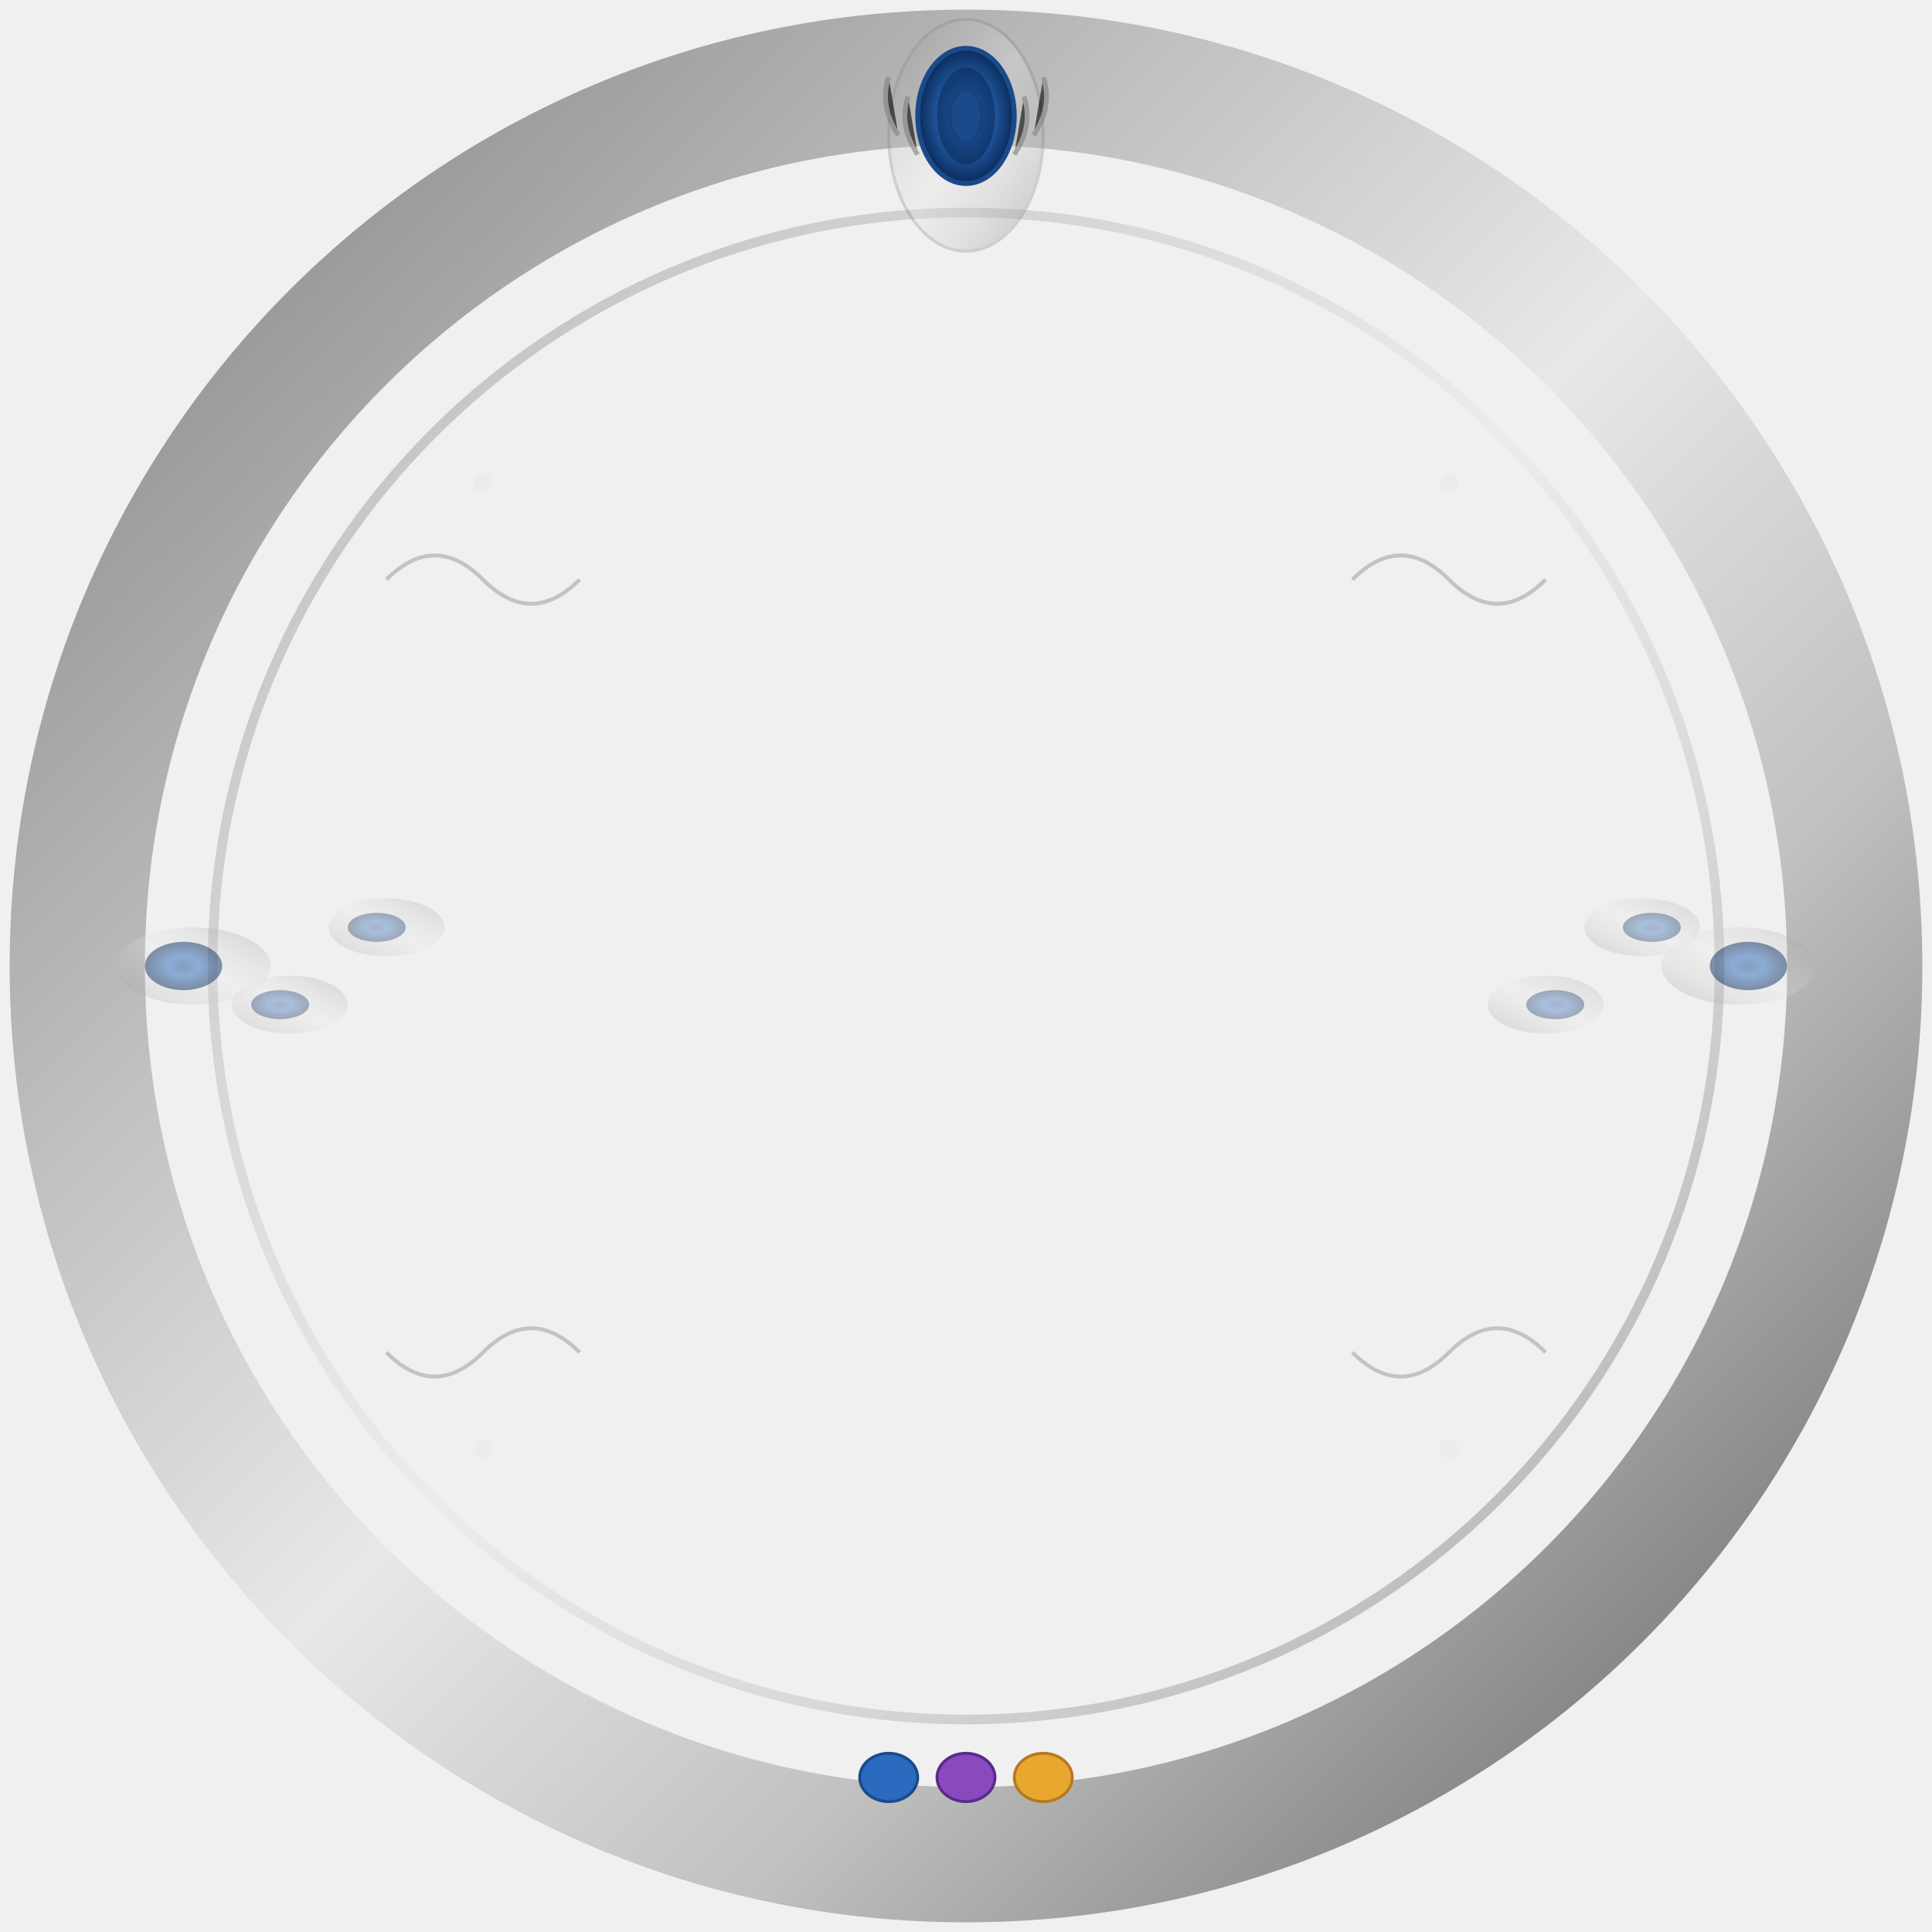
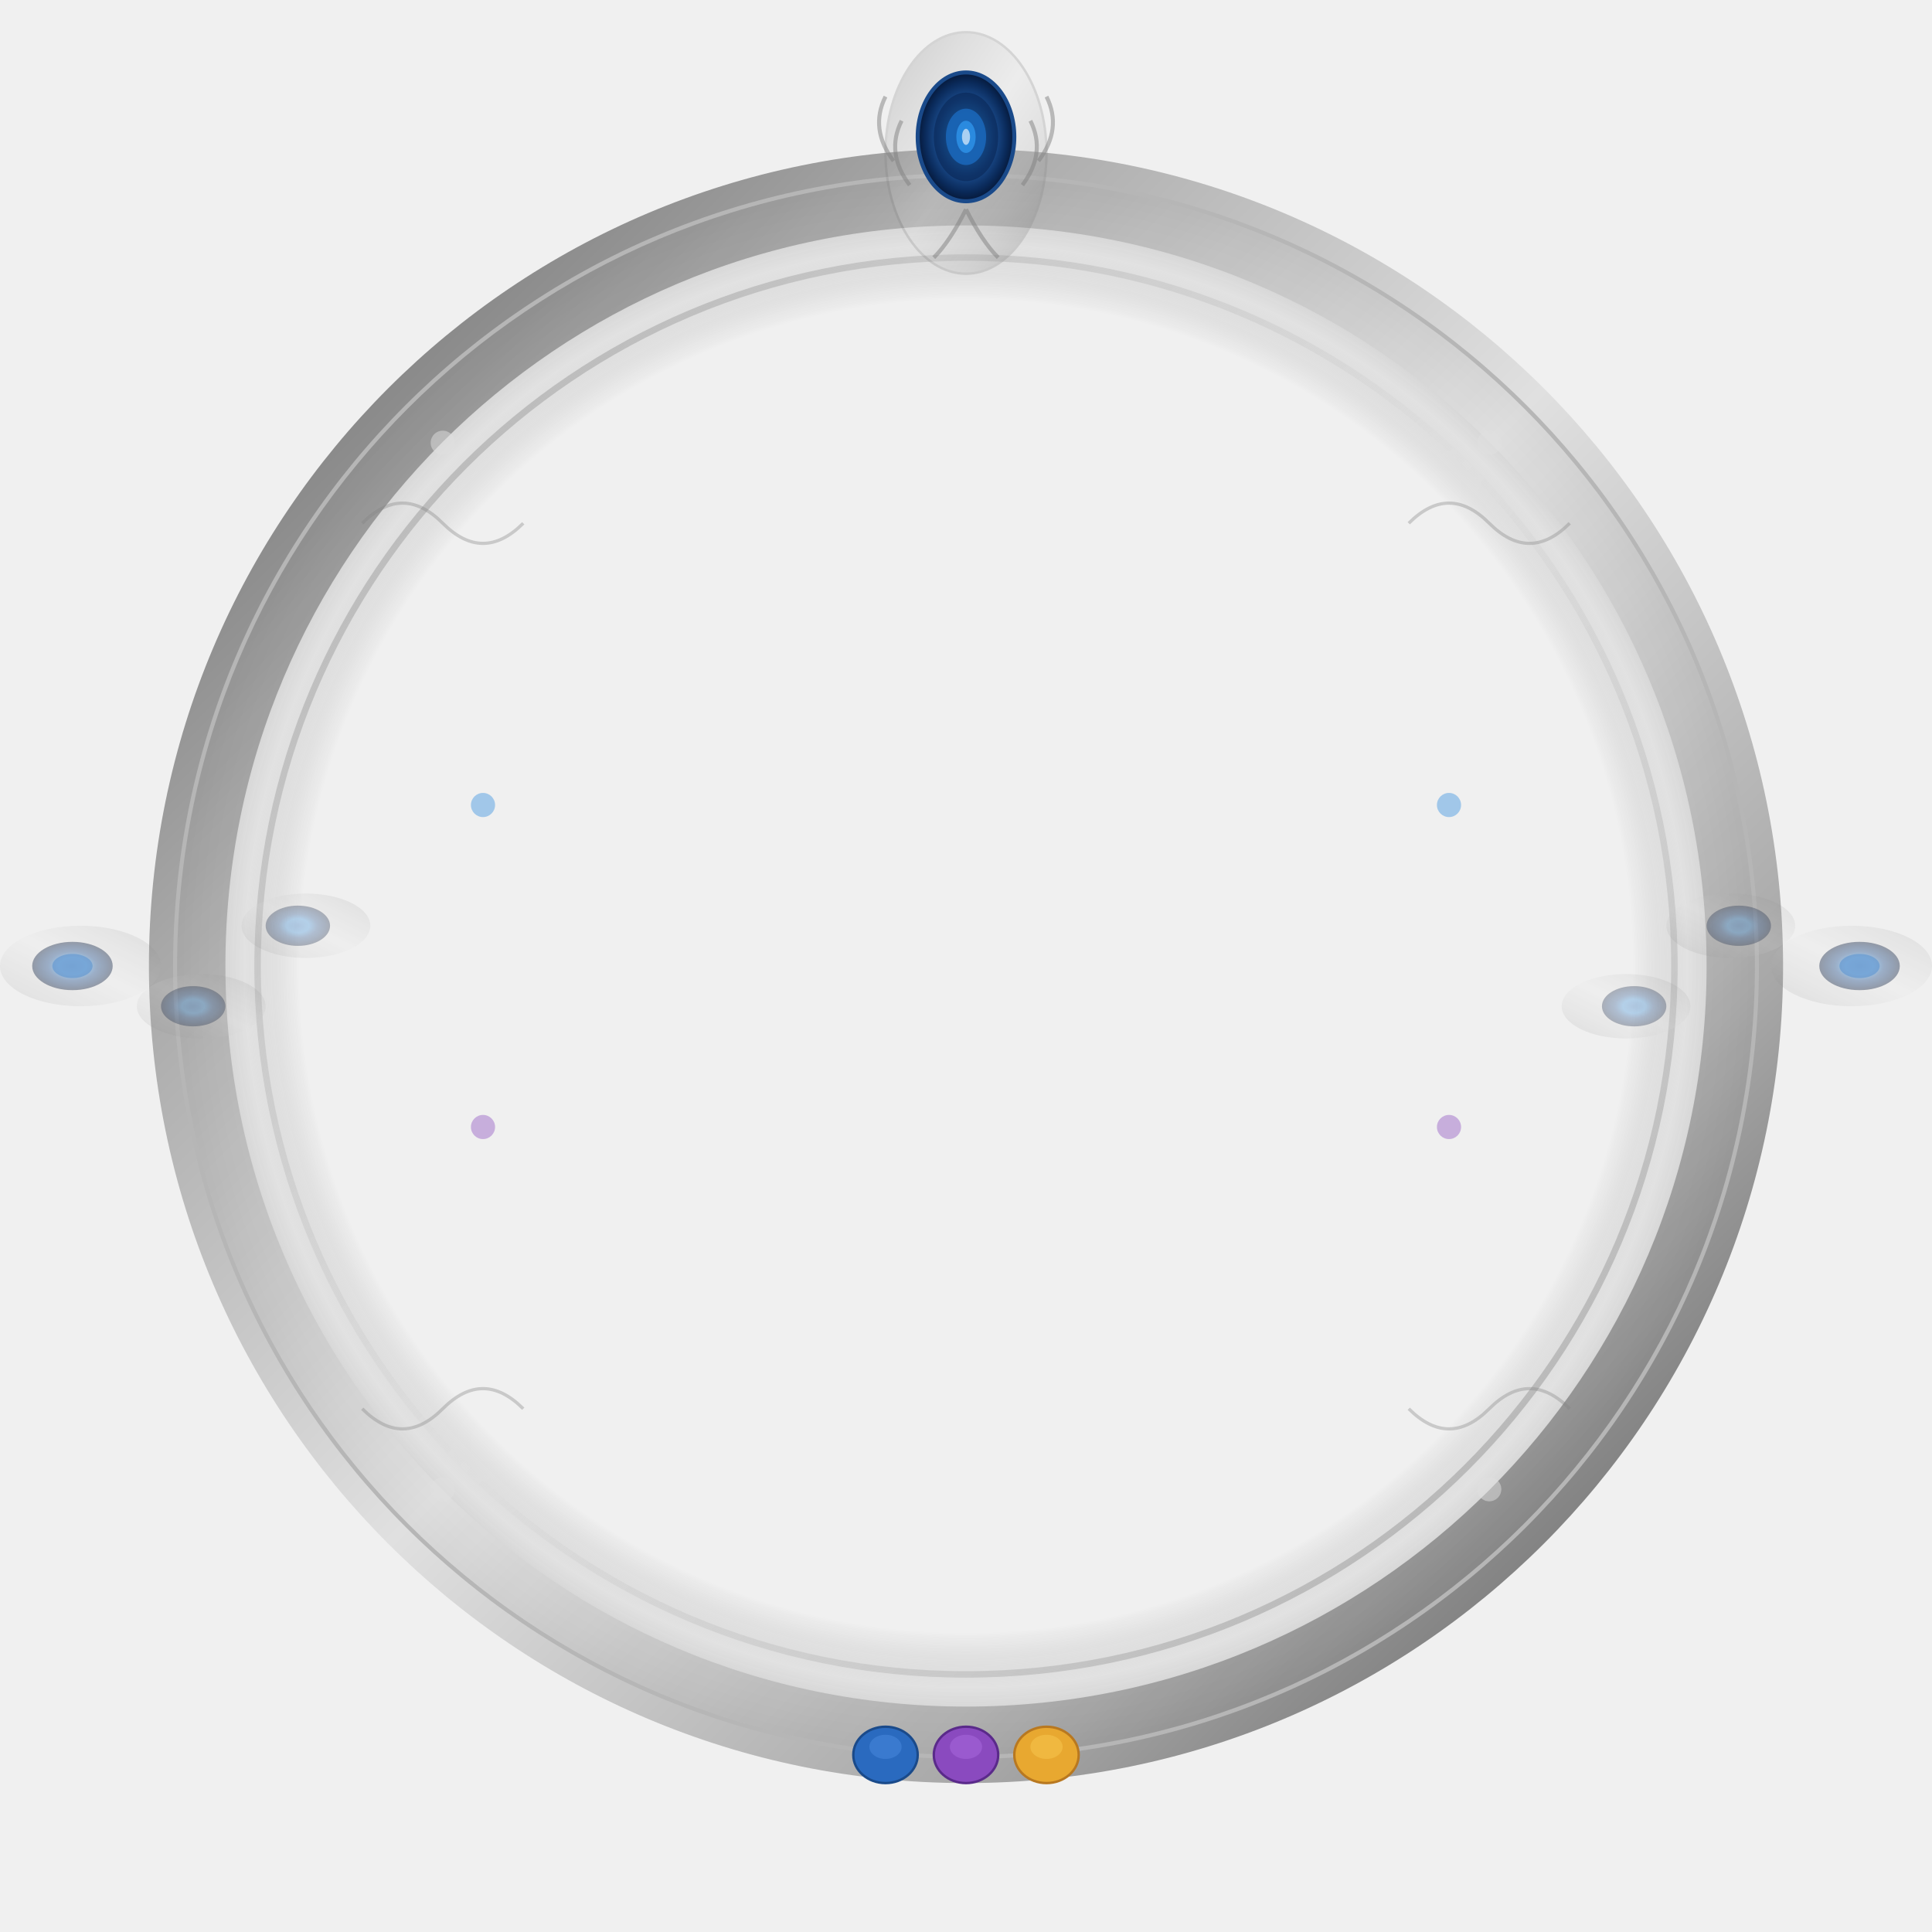
- <svg xmlns="http://www.w3.org/2000/svg" viewBox="0 0 200 200" width="200" height="200">
+ <svg xmlns="http://www.w3.org/2000/svg" viewBox="0 0 240 240" width="240" height="240">
  <defs>
-     <linearGradient id="peacockSilver" x1="0%" y1="0%" x2="100%" y2="100%">
-       <stop offset="0%" stop-color="#808080" />
-       <stop offset="30%" stop-color="#c0c0c0" />
-       <stop offset="50%" stop-color="#e8e8e8" />
-       <stop offset="70%" stop-color="#c0c0c0" />
-       <stop offset="100%" stop-color="#606060" />
+     <linearGradient id="pckSilver" x1="0%" y1="0%" x2="100%" y2="100%">
+       <stop offset="0%" stop-color="#606060" />
+       <stop offset="25%" stop-color="#a8a8a8" />
+       <stop offset="50%" stop-color="#e0e0e0" />
+       <stop offset="75%" stop-color="#a8a8a8" />
+       <stop offset="100%" stop-color="#505050" />
    </linearGradient>
-     <radialGradient id="peacockEye" cx="50%" cy="50%" r="50%">
-       <stop offset="0%" stop-color="#1a4a8a" />
-       <stop offset="40%" stop-color="#2a6abf" />
-       <stop offset="70%" stop-color="#1a4a8a" />
-       <stop offset="100%" stop-color="#0a2a5a" />
+     <radialGradient id="pckEye" cx="50%" cy="50%" r="50%">
+       <stop offset="0%" stop-color="#1a6abf" />
+       <stop offset="35%" stop-color="#2a8adf" />
+       <stop offset="60%" stop-color="#1a4a8a" />
+       <stop offset="85%" stop-color="#0a2a5a" />
+       <stop offset="100%" stop-color="#061838" />
+     </radialGradient>
+     <radialGradient id="pckInnerGlow" cx="50%" cy="50%" r="48%">
+       <stop offset="85%" stop-color="transparent" />
+       <stop offset="92%" stop-color="#a8a8a8" stop-opacity="0.2" />
+       <stop offset="100%" stop-color="#606060" stop-opacity="0.4" />
    </radialGradient>
  </defs>
-   <circle cx="100" cy="100" r="92" fill="none" stroke="url(#peacockSilver)" stroke-width="14" />
-   <circle cx="100" cy="100" r="78" fill="none" stroke="url(#peacockSilver)" stroke-width="1" opacity="0.5" />
-   <g transform="translate(100,16)">
-     <ellipse cx="0" cy="-2" rx="8" ry="12" fill="url(#peacockSilver)" opacity="0.3" stroke="#808080" stroke-width="0.3" />
-     <ellipse cx="0" cy="-4" rx="5" ry="7" fill="url(#peacockEye)" stroke="#1a4a8a" stroke-width="0.5" />
-     <ellipse cx="0" cy="-4" rx="3" ry="5" fill="#0a2a5a" opacity="0.6" />
-     <ellipse cx="0" cy="-4" rx="1.5" ry="2.5" fill="#1a4a8a" />
-     <g stroke="#808080" stroke-width="0.5" opacity="0.6">
-       <path d="M-7,-2 Q-9,-5 -8,-8" />
-       <path d="M-5,0 Q-7,-3 -6,-6" />
-       <path d="M7,-2 Q9,-5 8,-8" />
-       <path d="M5,0 Q7,-3 6,-6" />
+   <circle cx="120" cy="120" r="100" fill="url(#pckInnerGlow)" />
+   <circle cx="120" cy="120" r="100" fill="none" stroke="url(#pckSilver)" stroke-width="3" />
+   <circle cx="120" cy="120" r="95" fill="none" stroke="url(#pckSilver)" stroke-width="6" opacity="0.85" />
+   <circle cx="120" cy="120" r="88" fill="none" stroke="url(#pckSilver)" stroke-width="0.8" opacity="0.4" />
+   <g transform="translate(120,22)">
+     <ellipse cx="0" cy="-3" rx="10" ry="15" fill="url(#pckSilver)" opacity="0.25" stroke="#808080" stroke-width="0.3" />
+     <g stroke="#808080" stroke-width="0.5" opacity="0.5" fill="none">
+       <path d="M-9,-2 Q-12,-6 -10,-10" />
+       <path d="M-7,1 Q-10,-3 -8,-7" />
+       <path d="M9,-2 Q12,-6 10,-10" />
+       <path d="M7,1 Q10,-3 8,-7" />
+       <path d="M0,4 Q-2,8 -4,10" />
+       <path d="M0,4 Q2,8 4,10" />
    </g>
+     <ellipse cx="0" cy="-5" rx="6" ry="8" fill="url(#pckEye)" stroke="#1a4a8a" stroke-width="0.5" />
+     <ellipse cx="0" cy="-5" rx="4" ry="5.5" fill="#0a2a5a" opacity="0.7" />
+     <ellipse cx="0" cy="-5" rx="2.5" ry="3.5" fill="#1a6abf" opacity="0.8" />
+     <ellipse cx="0" cy="-5" rx="1.2" ry="2" fill="#2a8adf" />
+     <ellipse cx="0" cy="-5" rx="0.5" ry="1" fill="#fff" opacity="0.6" />
  </g>
-   <g transform="translate(35,100) rotate(-90)" opacity="0.7">
-     <ellipse cx="0" cy="-15" rx="4" ry="8" fill="url(#peacockSilver)" opacity="0.3" />
-     <ellipse cx="0" cy="-16" rx="2.5" ry="4" fill="url(#peacockEye)" opacity="0.7" />
-     <ellipse cx="-4" cy="-5" rx="3" ry="6" fill="url(#peacockSilver)" opacity="0.3" />
-     <ellipse cx="-4" cy="-6" rx="1.5" ry="3" fill="url(#peacockEye)" opacity="0.5" />
-     <ellipse cx="4" cy="5" rx="3" ry="6" fill="url(#peacockSilver)" opacity="0.3" />
-     <ellipse cx="4" cy="4" rx="1.5" ry="3" fill="url(#peacockEye)" opacity="0.5" />
+   <g transform="translate(30,120) rotate(-90)" opacity="0.65">
+     <ellipse cx="0" cy="-20" rx="5" ry="10" fill="url(#pckSilver)" opacity="0.2" />
+     <ellipse cx="0" cy="-21" rx="3" ry="5" fill="url(#pckEye)" opacity="0.6" />
+     <ellipse cx="0" cy="-21" rx="1.5" ry="2.5" fill="#1a6abf" opacity="0.7" />
+     <ellipse cx="-5" cy="-5" rx="4" ry="8" fill="url(#pckSilver)" opacity="0.2" />
+     <ellipse cx="-5" cy="-6" rx="2.5" ry="4" fill="url(#pckEye)" opacity="0.45" />
+     <ellipse cx="5" cy="8" rx="4" ry="8" fill="url(#pckSilver)" opacity="0.2" />
+     <ellipse cx="5" cy="7" rx="2.5" ry="4" fill="url(#pckEye)" opacity="0.45" />
  </g>
-   <g transform="translate(165,100) rotate(90)" opacity="0.7">
-     <ellipse cx="0" cy="-15" rx="4" ry="8" fill="url(#peacockSilver)" opacity="0.3" />
-     <ellipse cx="0" cy="-16" rx="2.5" ry="4" fill="url(#peacockEye)" opacity="0.7" />
-     <ellipse cx="-4" cy="-5" rx="3" ry="6" fill="url(#peacockSilver)" opacity="0.3" />
-     <ellipse cx="-4" cy="-6" rx="1.5" ry="3" fill="url(#peacockEye)" opacity="0.5" />
-     <ellipse cx="4" cy="5" rx="3" ry="6" fill="url(#peacockSilver)" opacity="0.3" />
-     <ellipse cx="4" cy="4" rx="1.5" ry="3" fill="url(#peacockEye)" opacity="0.5" />
+   <g transform="translate(210,120) rotate(90)" opacity="0.65">
+     <ellipse cx="0" cy="-20" rx="5" ry="10" fill="url(#pckSilver)" opacity="0.2" />
+     <ellipse cx="0" cy="-21" rx="3" ry="5" fill="url(#pckEye)" opacity="0.6" />
+     <ellipse cx="0" cy="-21" rx="1.5" ry="2.5" fill="#1a6abf" opacity="0.7" />
+     <ellipse cx="-5" cy="-5" rx="4" ry="8" fill="url(#pckSilver)" opacity="0.2" />
+     <ellipse cx="-5" cy="-6" rx="2.5" ry="4" fill="url(#pckEye)" opacity="0.45" />
+     <ellipse cx="5" cy="8" rx="4" ry="8" fill="url(#pckSilver)" opacity="0.2" />
+     <ellipse cx="5" cy="7" rx="2.5" ry="4" fill="url(#pckEye)" opacity="0.45" />
  </g>
-   <g transform="translate(100,184)">
-     <ellipse cx="-8" cy="0" rx="3" ry="2.5" fill="#2a6abf" stroke="#1a4a8a" stroke-width="0.3" />
-     <ellipse cx="0" cy="0" rx="3" ry="2.5" fill="#8a4abf" stroke="#5a2a8a" stroke-width="0.3" />
-     <ellipse cx="8" cy="0" rx="3" ry="2.5" fill="#e8a830" stroke="#b87820" stroke-width="0.3" />
+   <g transform="translate(120,218)">
+     <ellipse cx="-10" cy="0" rx="4" ry="3.5" fill="#2a6abf" stroke="#1a4a8a" stroke-width="0.3" />
+     <ellipse cx="-10" cy="-1" rx="2" ry="1.5" fill="#4a8adf" opacity="0.5" />
+     <ellipse cx="0" cy="0" rx="4" ry="3.5" fill="#8a4abf" stroke="#5a2a8a" stroke-width="0.3" />
+     <ellipse cx="0" cy="-1" rx="2" ry="1.5" fill="#aa6adf" opacity="0.5" />
+     <ellipse cx="10" cy="0" rx="4" ry="3.5" fill="#e8a830" stroke="#b87820" stroke-width="0.3" />
+     <ellipse cx="10" cy="-1" rx="2" ry="1.5" fill="#f8c850" opacity="0.5" />
  </g>
-   <g fill="none" stroke="#808080" stroke-width="0.4" opacity="0.4">
-     <path d="M40,60 Q45,55 50,60 Q55,65 60,60" />
-     <path d="M140,60 Q145,55 150,60 Q155,65 160,60" />
-     <path d="M40,140 Q45,145 50,140 Q55,135 60,140" />
-     <path d="M140,140 Q145,145 150,140 Q155,135 160,140" />
+   <g fill="none" stroke="#808080" stroke-width="0.4" opacity="0.35">
+     <path d="M45,65 Q50,60 55,65 Q60,70 65,65" />
+     <path d="M175,65 Q180,60 185,65 Q190,70 195,65" />
+     <path d="M45,175 Q50,180 55,175 Q60,170 65,175" />
+     <path d="M175,175 Q180,180 185,175 Q190,170 195,175" />
  </g>
-   <g fill="#e8e8e8" opacity="0.5">
-     <circle cx="50" cy="50" r="1" />
-     <circle cx="150" cy="50" r="1" />
-     <circle cx="50" cy="150" r="1" />
-     <circle cx="150" cy="150" r="1" />
+   <g fill="#e0e0e0" opacity="0.5">
+     <circle cx="55" cy="55" r="1.5" />
+     <circle cx="185" cy="55" r="1.5" />
+     <circle cx="55" cy="185" r="1.5" />
+     <circle cx="185" cy="185" r="1.5" />
+   </g>
+   <g opacity="0.4">
+     <circle cx="60" cy="100" r="1.5" fill="#2a8adf" />
+     <circle cx="180" cy="100" r="1.5" fill="#2a8adf" />
+     <circle cx="60" cy="140" r="1.5" fill="#8a4abf" />
+     <circle cx="180" cy="140" r="1.5" fill="#8a4abf" />
  </g>
</svg>
